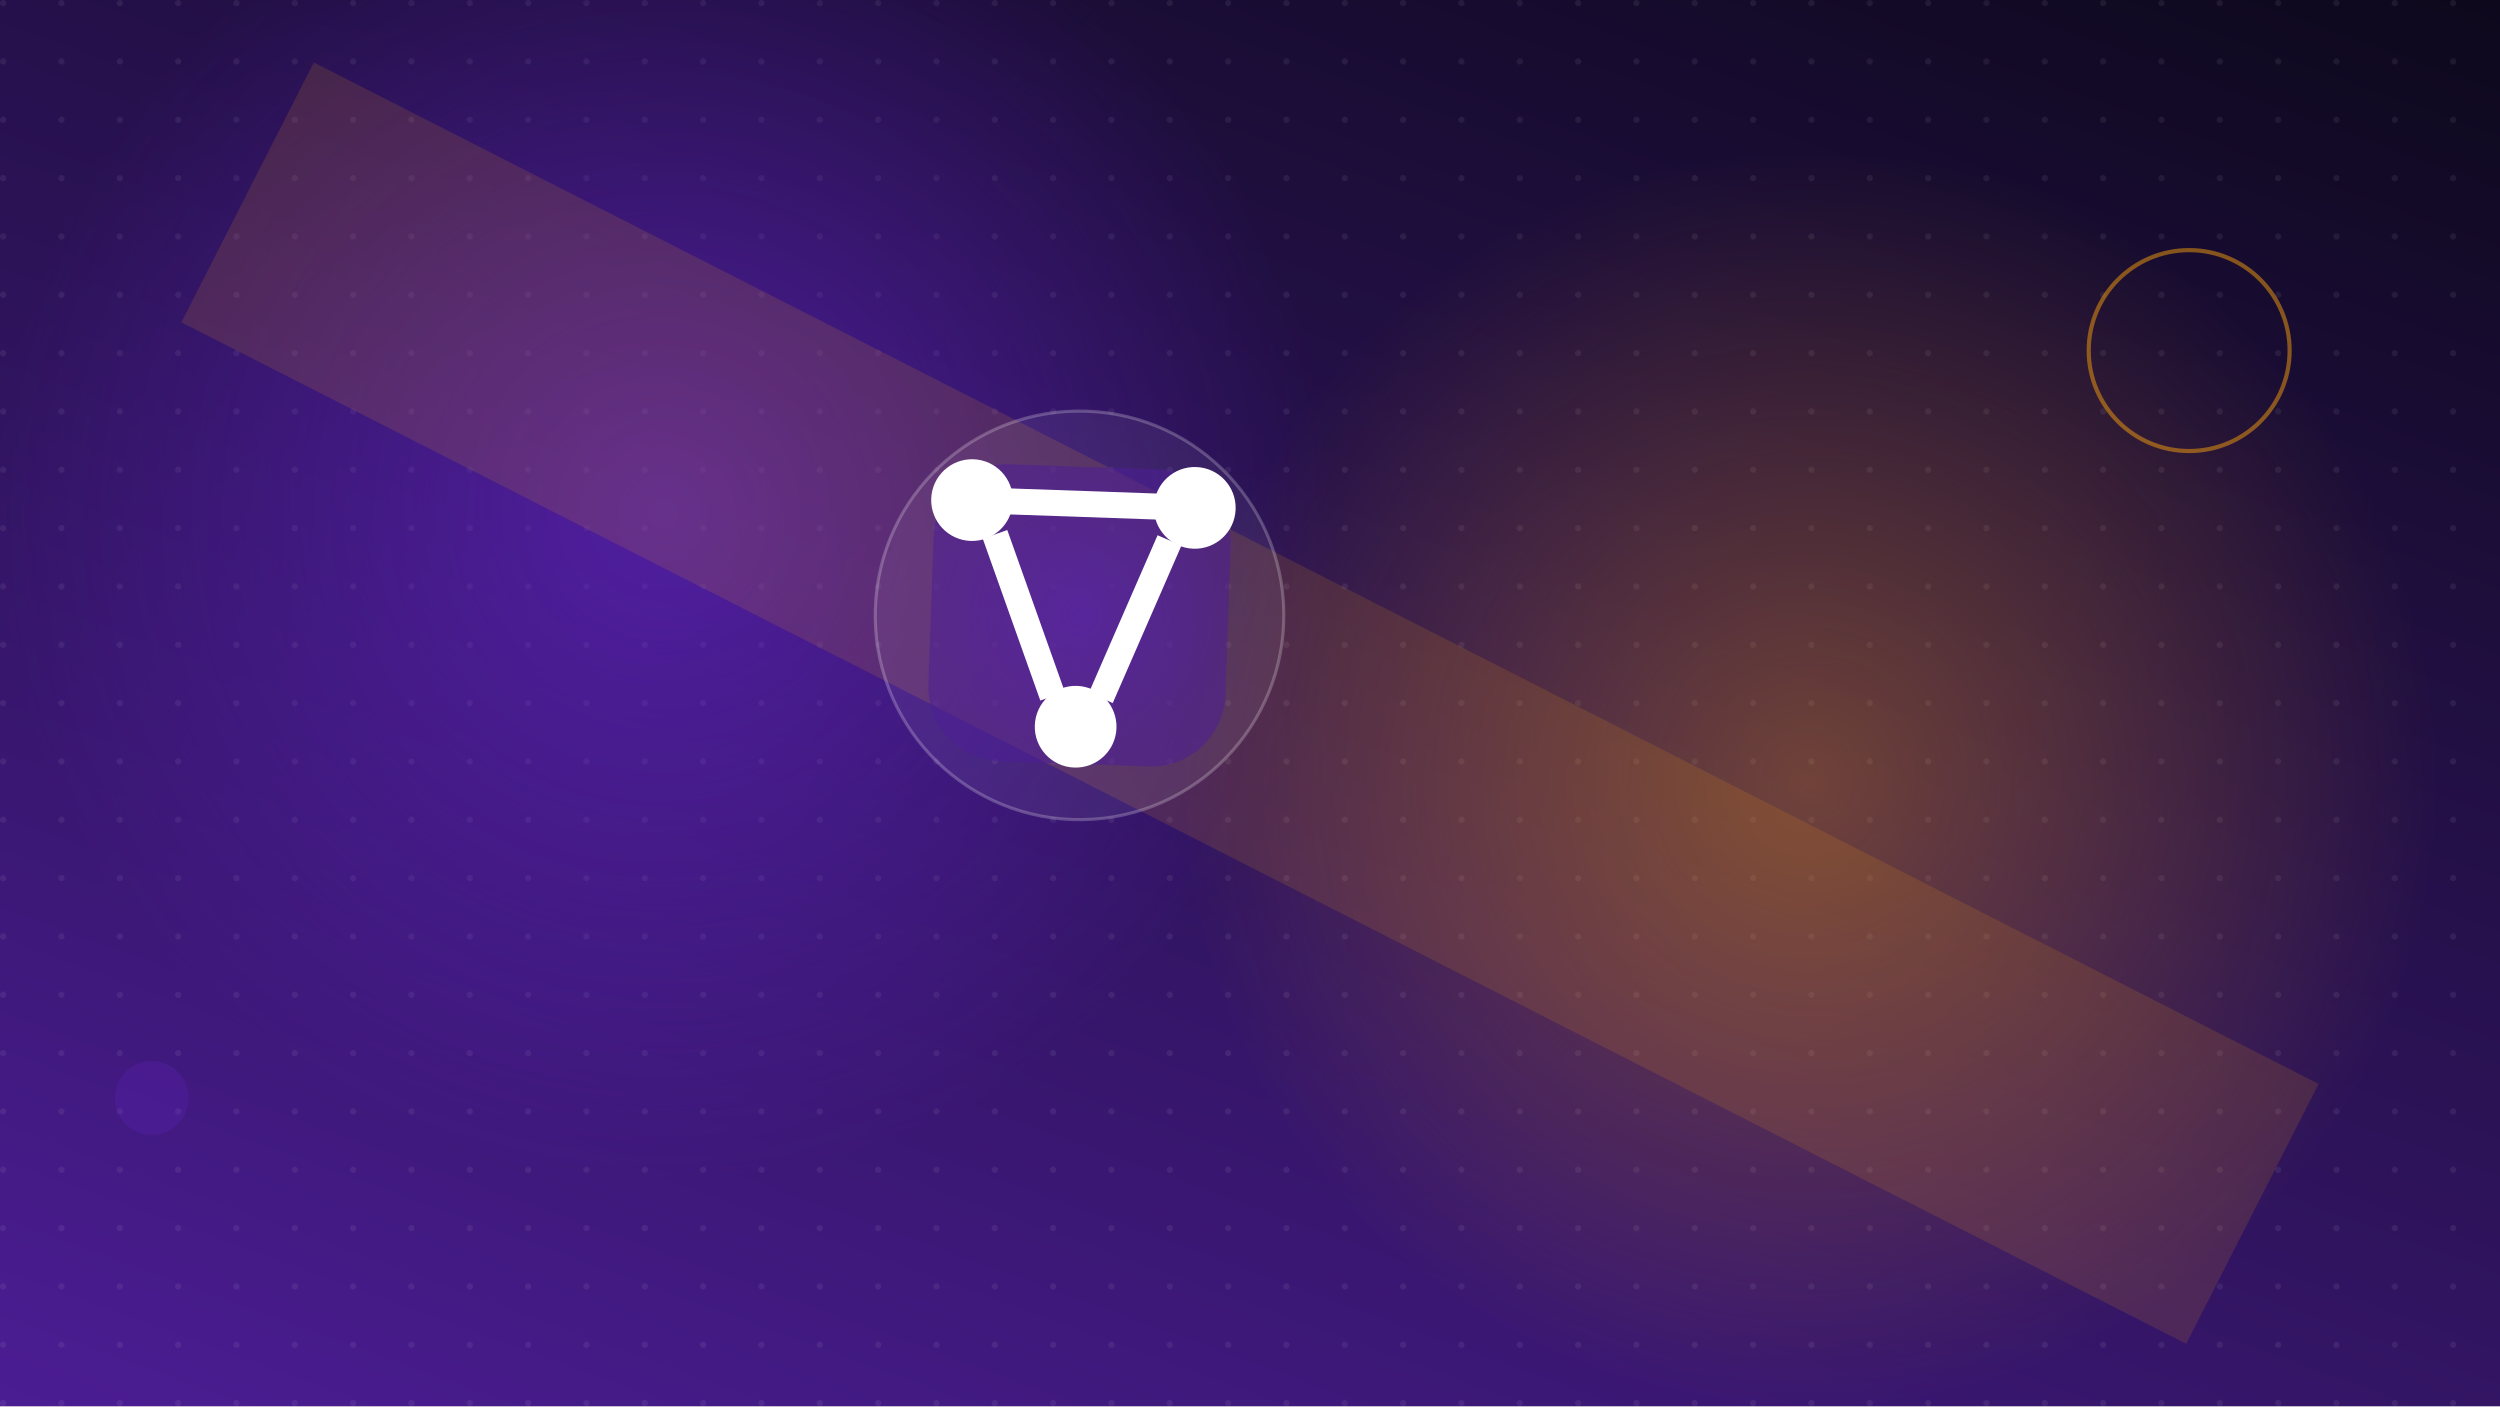
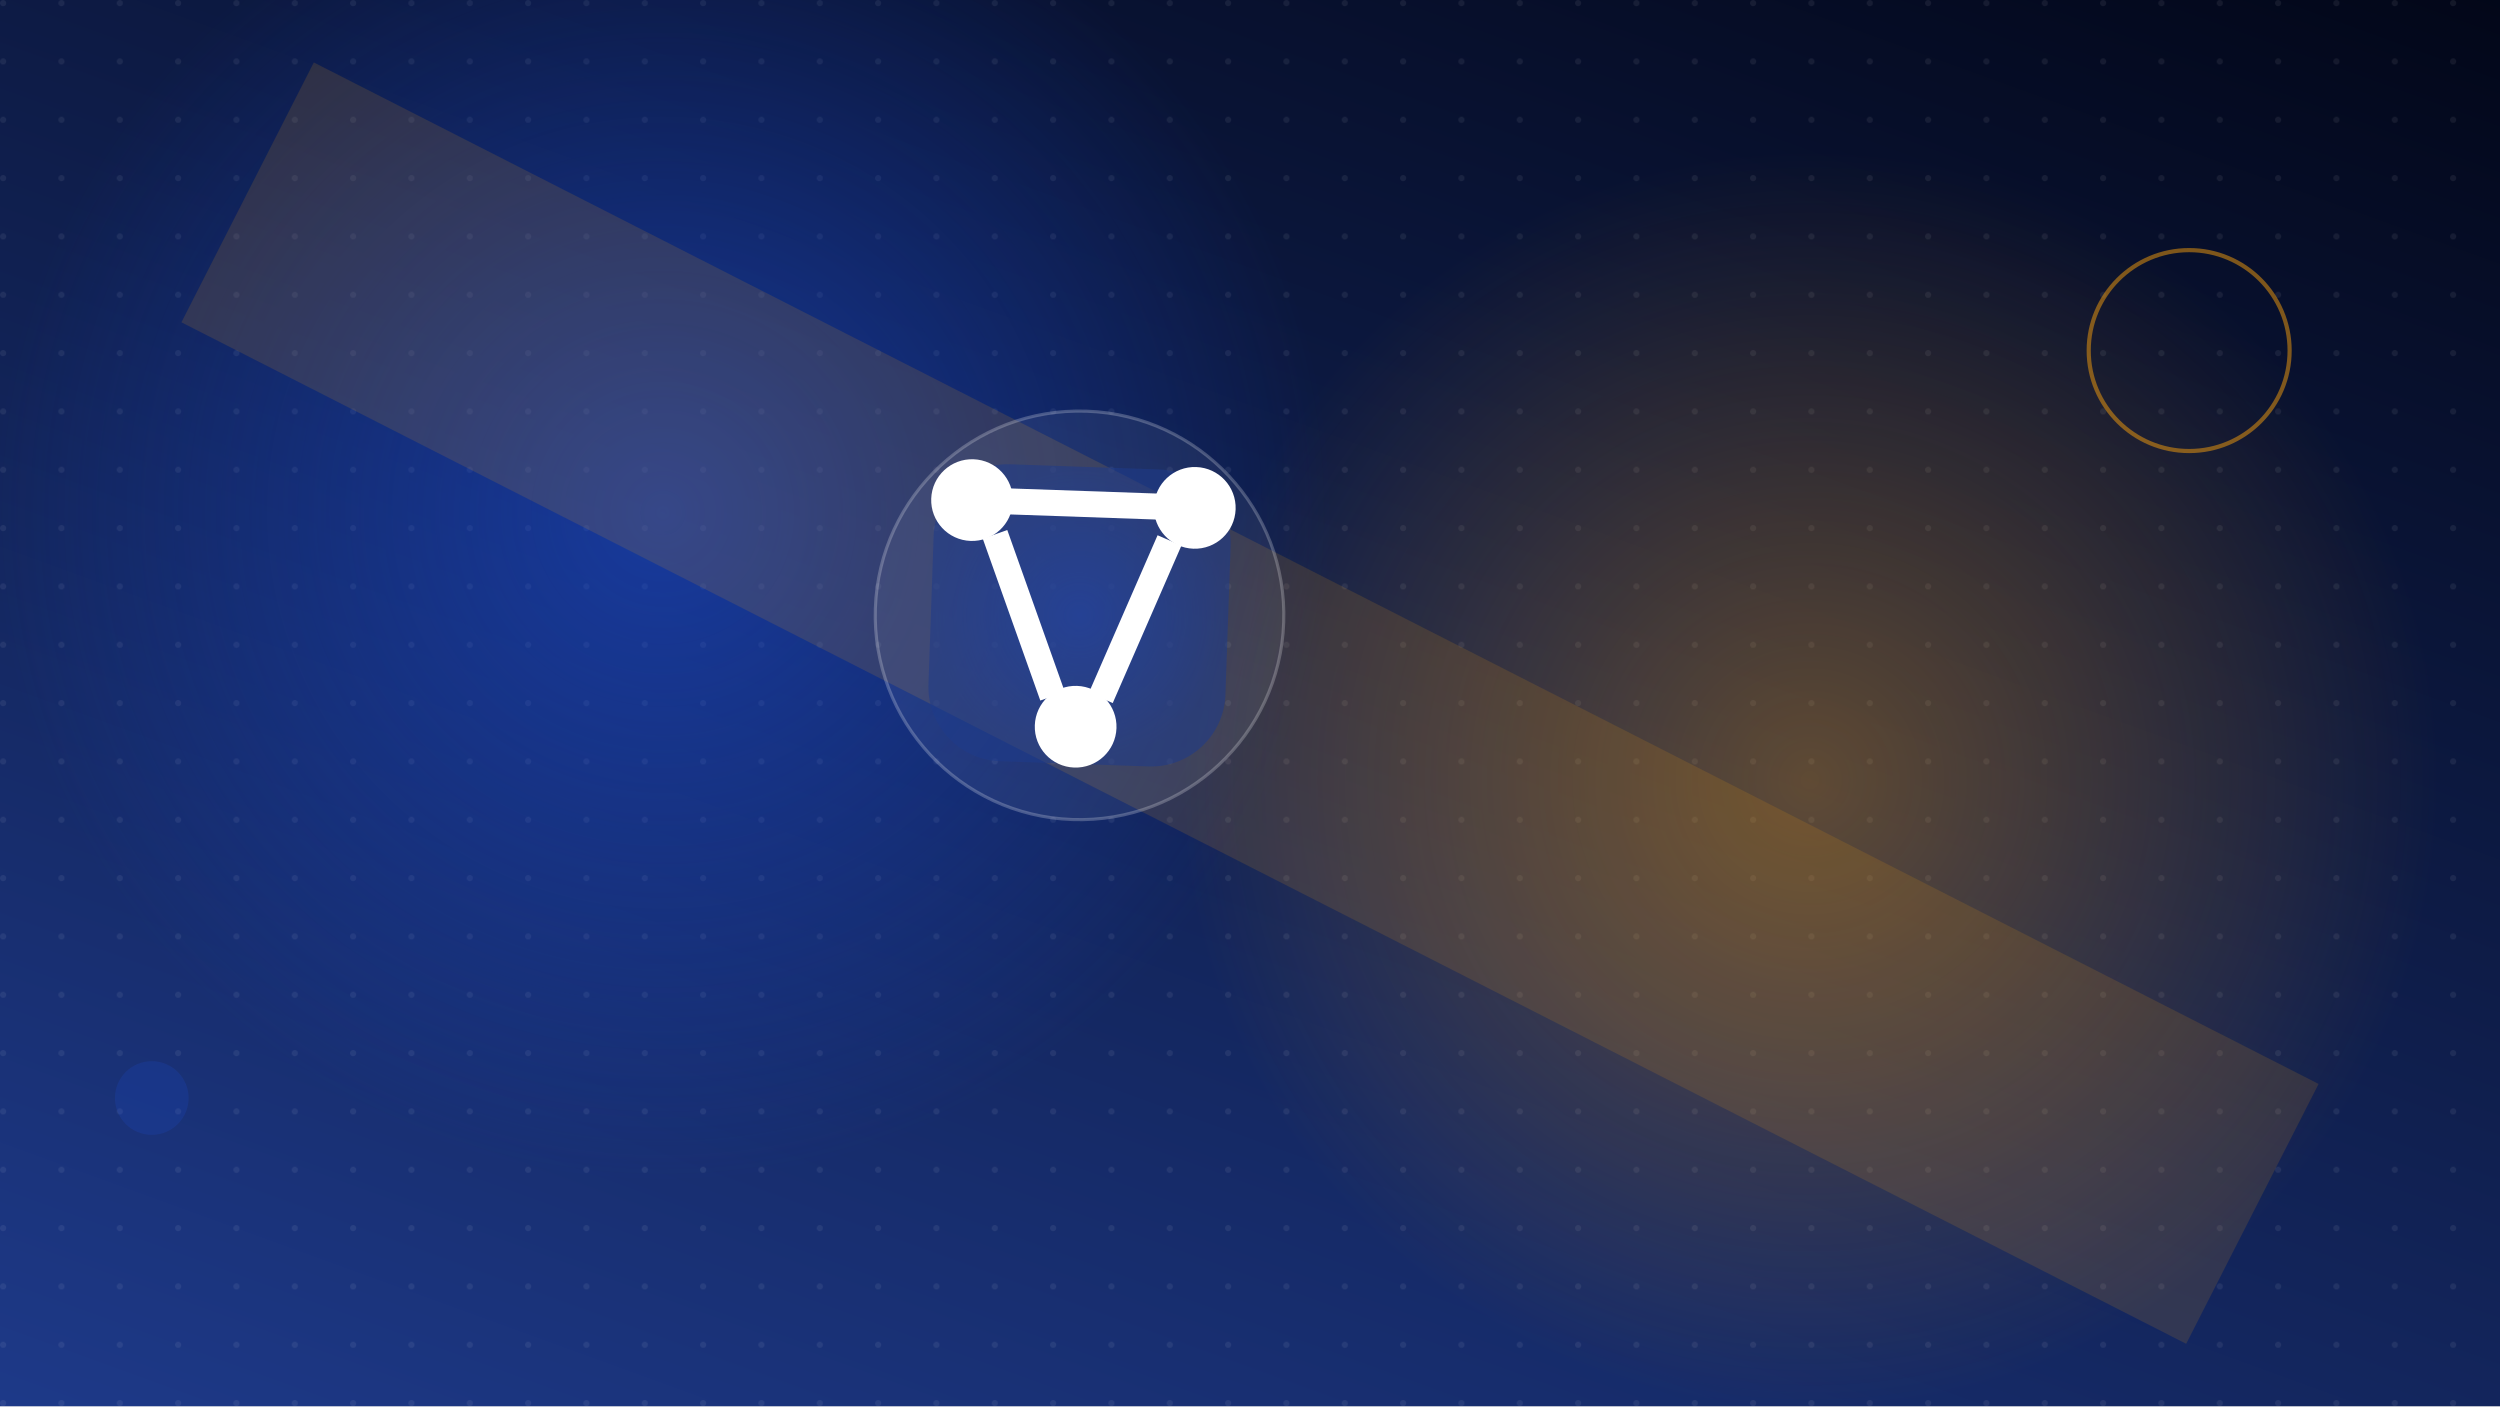
<svg xmlns="http://www.w3.org/2000/svg" viewBox="0 0 1200 675" width="1200" height="675">
  <defs>
    <linearGradient id="bg-kompletaiaut" x1="0%" y1="0%" x2="100%" y2="100%" gradientTransform="rotate(77 0.5 0.5)">
-       <stop offset="0%" stop-color="#0c081a" />
-       <stop offset="100%" stop-color="#4c1d95" />
+       <stop offset="0%" stop-color="#020617" />
+       <stop offset="100%" stop-color="#1e3a8a" />
    </linearGradient>
    <radialGradient id="glow1-kompletaiaut" cx="50%" cy="50%" r="50%">
-       <stop offset="0%" stop-color="#6d28d9" stop-opacity="0.55" />
-       <stop offset="100%" stop-color="#6d28d9" stop-opacity="0" />
+       <stop offset="0%" stop-color="#1d4ed8" stop-opacity="0.55" />
+       <stop offset="100%" stop-color="#1d4ed8" stop-opacity="0" />
    </radialGradient>
    <radialGradient id="glow2-kompletaiaut" cx="50%" cy="50%" r="50%">
      <stop offset="0%" stop-color="#f59e0b" stop-opacity="0.35" />
      <stop offset="100%" stop-color="#f59e0b" stop-opacity="0" />
    </radialGradient>
    <pattern id="dots-kompletaiaut" width="28" height="28" patternUnits="userSpaceOnUse">
      <circle cx="1.5" cy="1.5" r="1.5" fill="white" opacity="0.07" />
    </pattern>
  </defs>
  <rect width="1200" height="675" fill="url(#bg-kompletaiaut)" />
  <rect width="1200" height="675" fill="url(#dots-kompletaiaut)" />
  <circle cx="318.282" cy="246.097" r="321.015" fill="url(#glow1-kompletaiaut)" />
  <circle cx="868.784" cy="374.478" r="300.653" fill="url(#glow2-kompletaiaut)" />
  <line x1="600" y1="-202.5" x2="600" y2="877.5" stroke="#f59e0b" stroke-width="140" opacity="0.14" transform="rotate(297 600 337.5)" />
  <circle cx="1050.798" cy="168.278" r="48.216" fill="none" stroke="#f59e0b" stroke-width="2" opacity="0.5" />
-   <circle cx="72.853" cy="527.047" r="17.681" fill="#6d28d9" opacity="0.18" />
+   <circle cx="72.853" cy="527.047" r="17.681" fill="#1d4ed8" opacity="0.18" />
  <g transform="translate(518.175 295.3709) rotate(2)">
    <circle r="98.065" fill="white" opacity="0.06" />
    <circle r="98.065" fill="none" stroke="white" stroke-opacity="0.23" stroke-width="1.5" />
    <rect x="-71.32" y="-71.32" width="142.64" height="142.64" rx="35.66" fill="url(#glow1-kompletaiaut)" opacity="0.9" />
-     <rect x="-71.32" y="-71.32" width="142.64" height="142.64" rx="35.66" fill="#4c1d95" opacity="0.55" />
+     <rect x="-71.32" y="-71.32" width="142.64" height="142.64" rx="35.66" fill="#1e3a8a" opacity="0.55" />
    <g transform="scale(8.914977) translate(-12 -12)">
      <circle cx="6" cy="6" r="2.2" fill="white" />
      <circle cx="18" cy="6" r="2.2" fill="white" />
      <circle cx="12" cy="18" r="2.2" fill="white" />
      <path d="M8 6h8M7.3 7.8 10.7 16.4M16.7 7.8 13.3 16.4" stroke="white" stroke-width="1.4" />
    </g>
  </g>
</svg>
